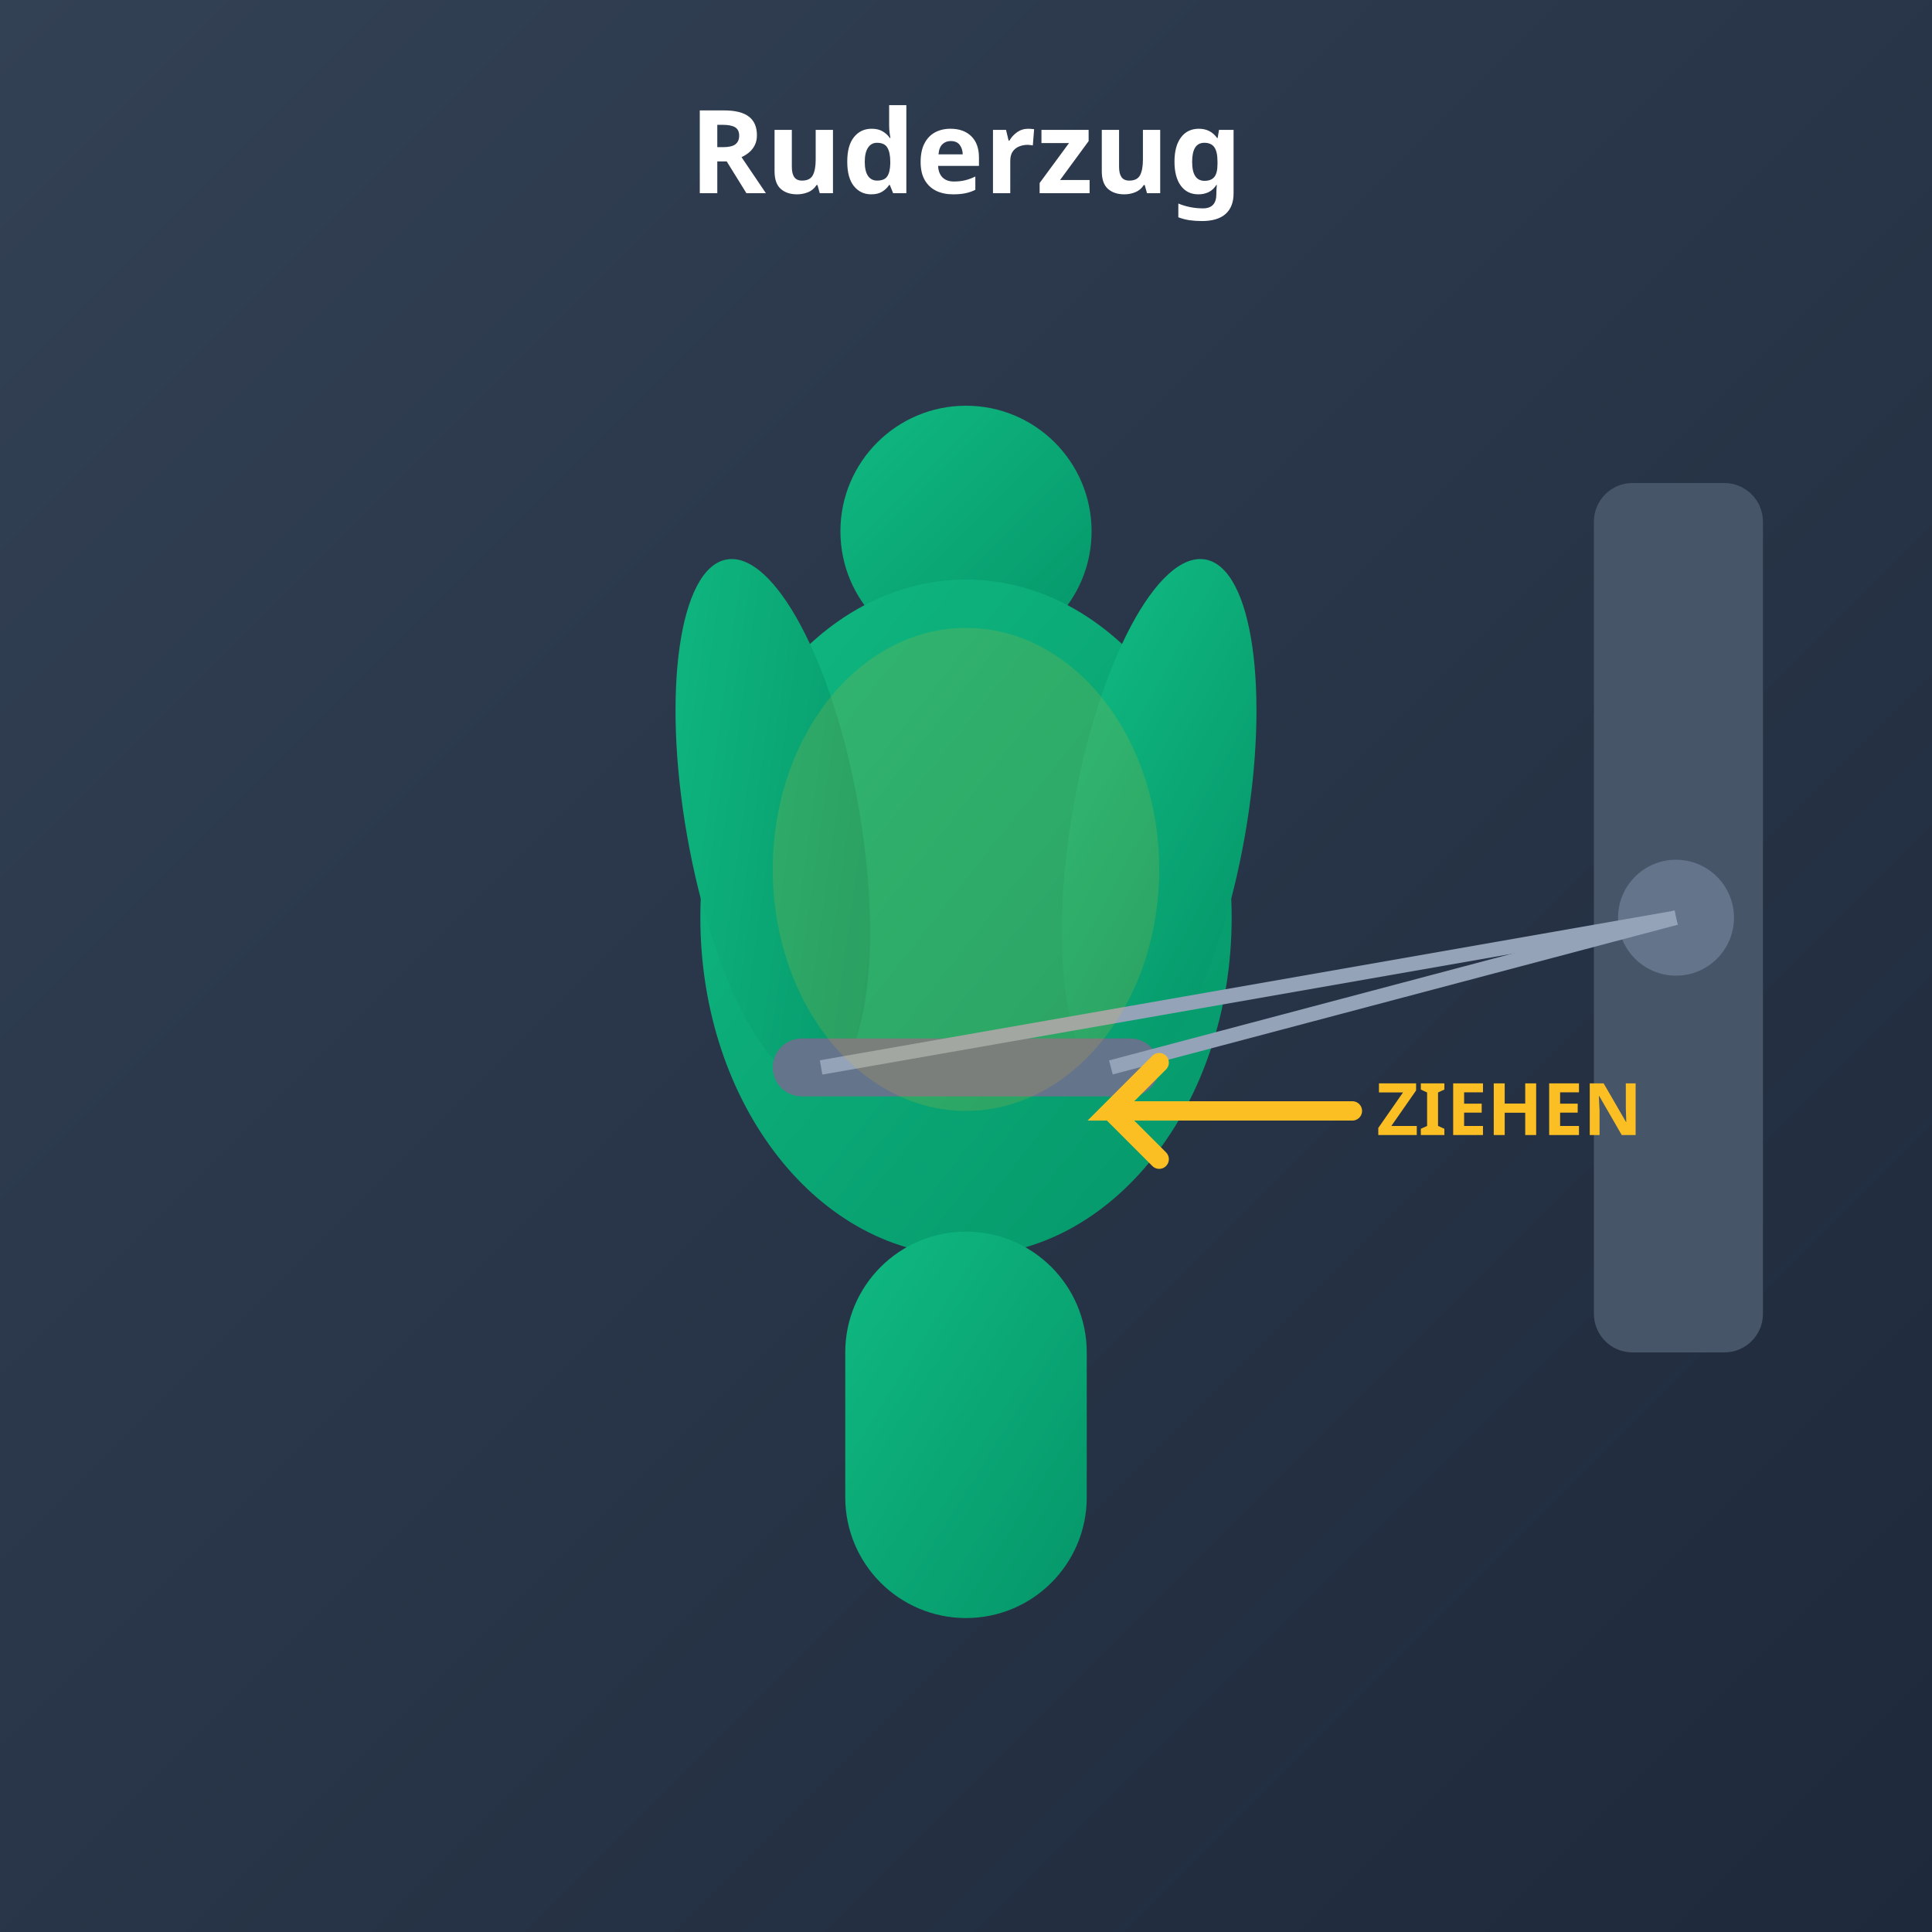
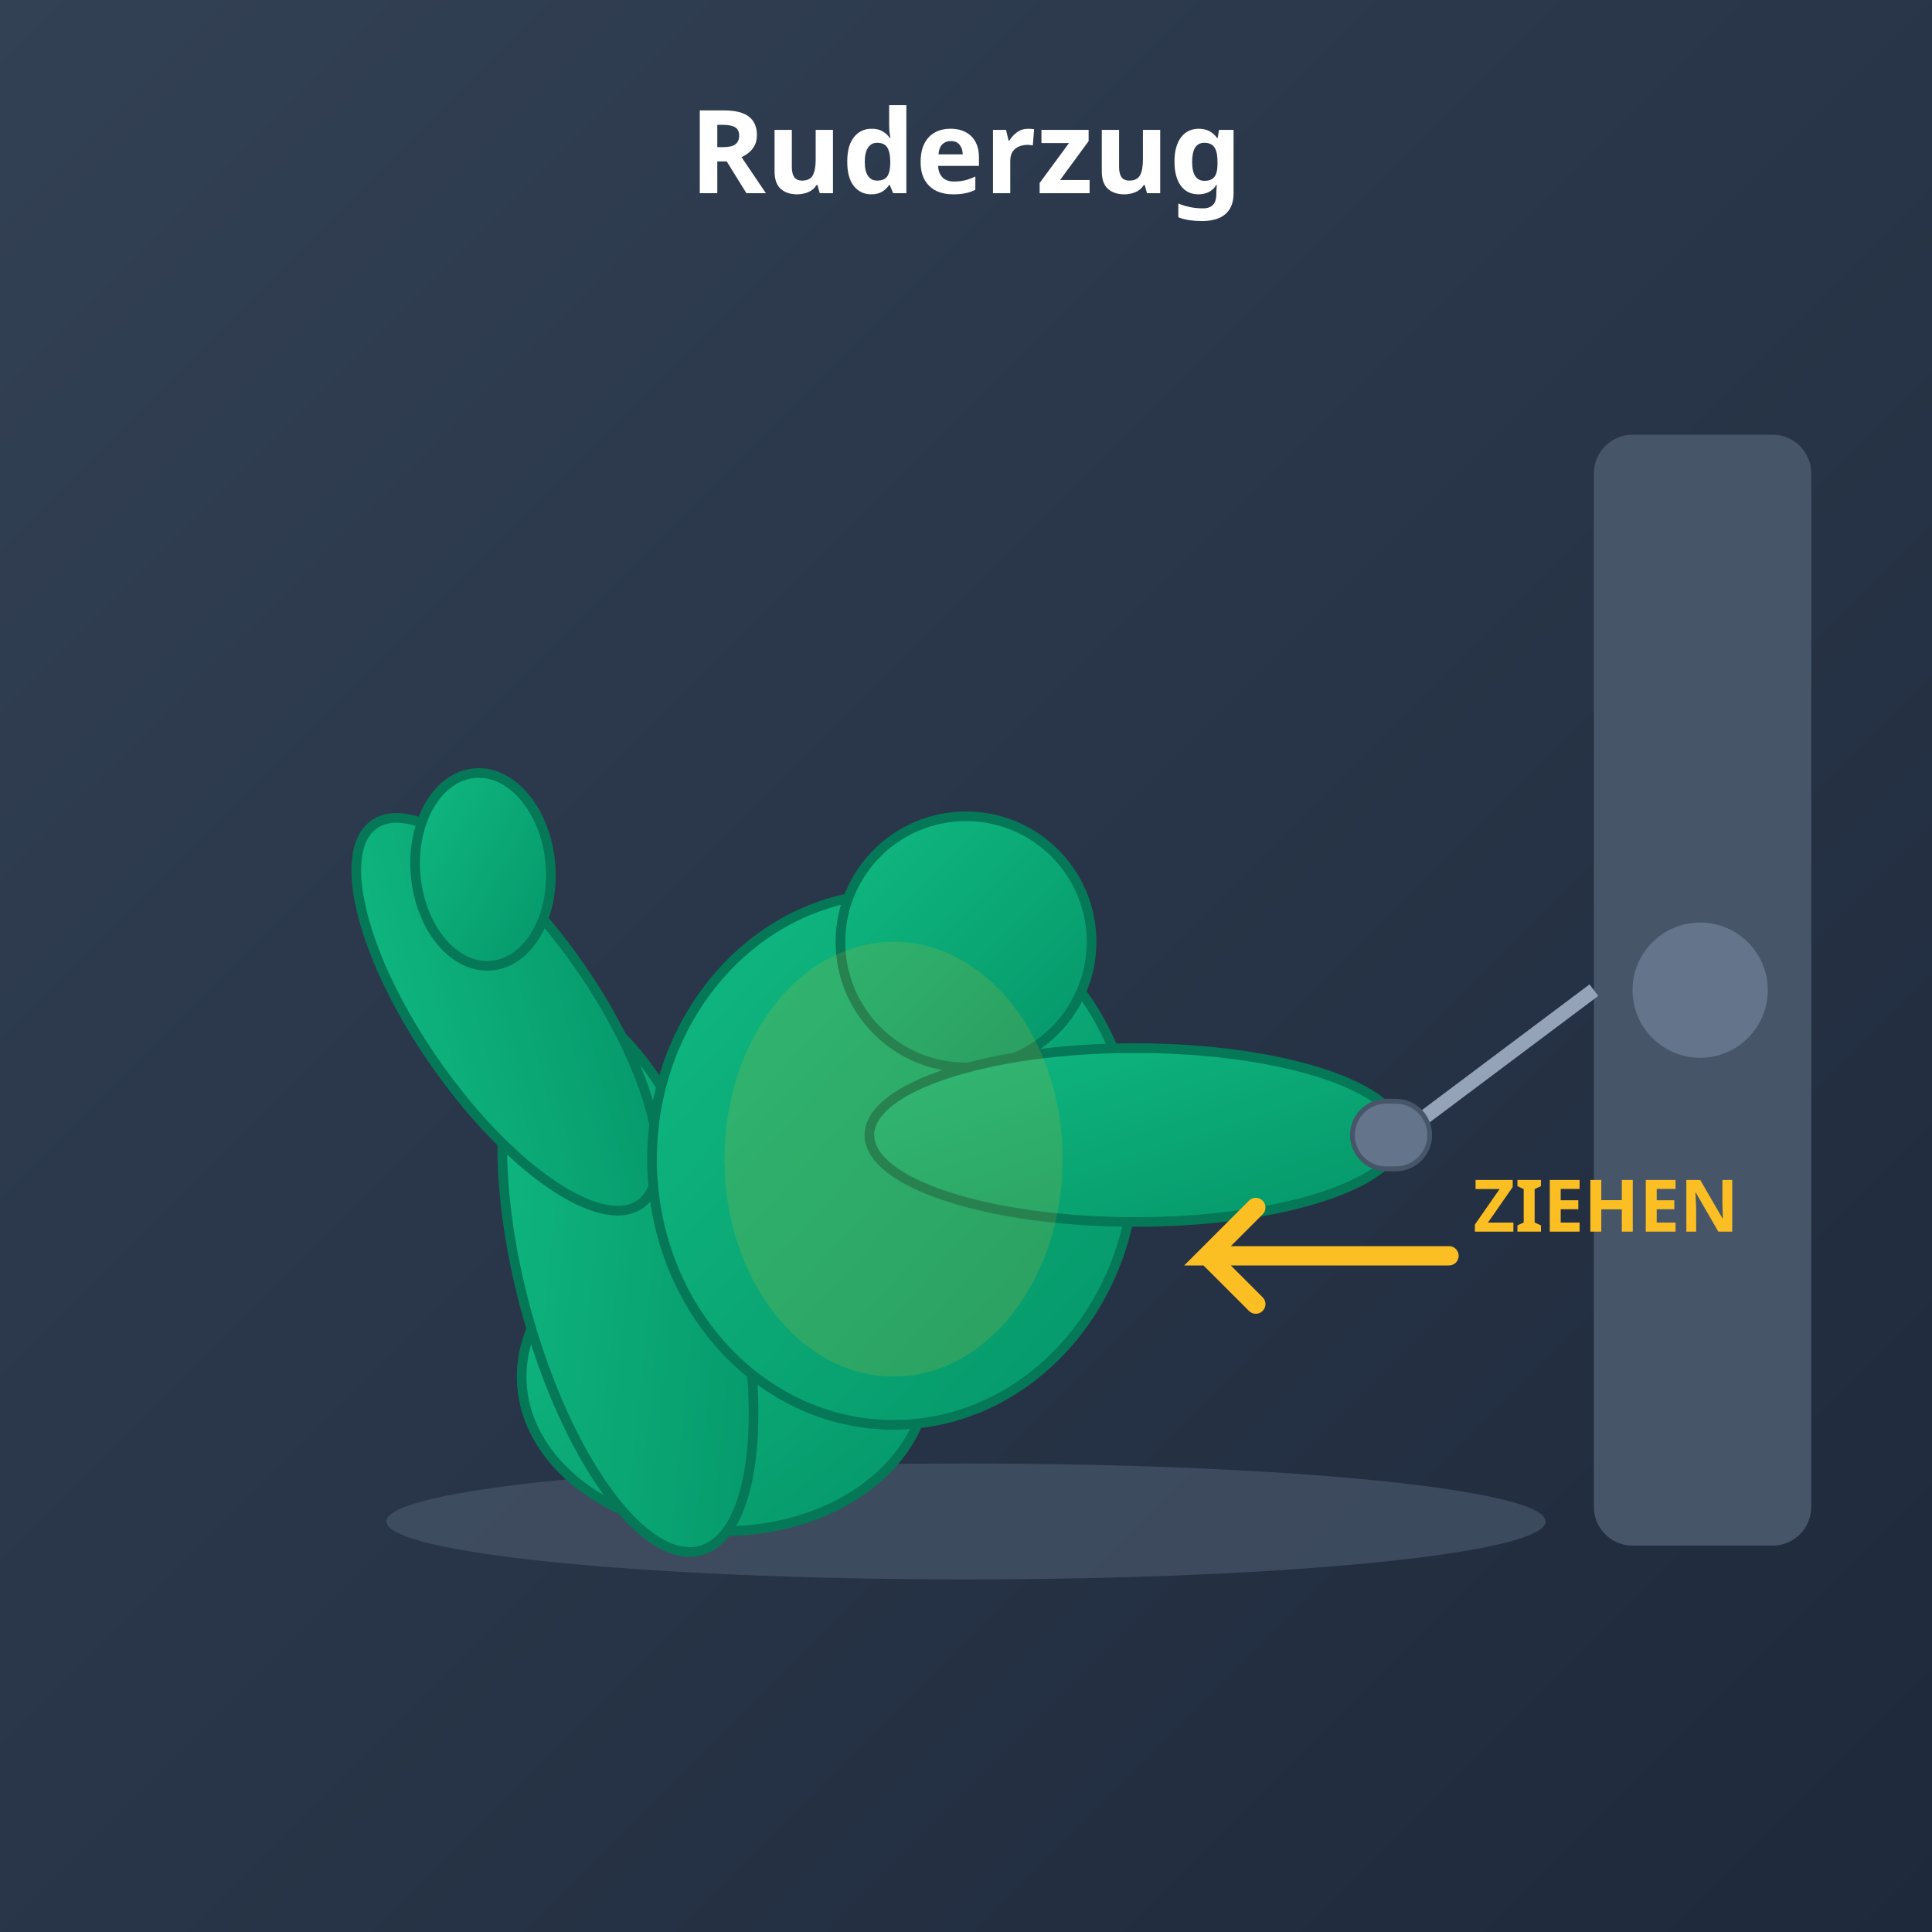
<svg xmlns="http://www.w3.org/2000/svg" width="400" height="400" viewBox="0 0 400 400">
  <defs>
    <linearGradient id="bg6" x1="0%" y1="0%" x2="100%" y2="100%">
      <stop offset="0%" style="stop-color:#334155;stop-opacity:1" />
      <stop offset="100%" style="stop-color:#1e293b;stop-opacity:1" />
    </linearGradient>
    <linearGradient id="body6" x1="0%" y1="0%" x2="100%" y2="100%">
      <stop offset="0%" style="stop-color:#10b981;stop-opacity:1" />
      <stop offset="100%" style="stop-color:#059669;stop-opacity:1" />
    </linearGradient>
  </defs>
  <rect width="400" height="400" fill="url(#bg6)" />
  <text x="200" y="40" font-family="system-ui" font-size="24" font-weight="bold" fill="#ffffff" text-anchor="middle">Ruderzug</text>
-   <rect x="330" y="100" width="35" height="180" rx="8" fill="#475569" />
-   <circle cx="347" cy="190" r="12" fill="#64748b" />
-   <circle cx="200" cy="110" r="26" fill="url(#body6)" />
-   <ellipse cx="200" cy="190" rx="55" ry="70" fill="url(#body6)" />
-   <ellipse cx="160" cy="170" rx="18" ry="55" fill="url(#body6)" transform="rotate(-10 160 170)">
-     <animate attributeName="rx" values="18;24;18" dur="2.5s" repeatCount="indefinite" />
-     <animate attributeName="transform" values="rotate(-10 160 170); rotate(-25 160 170); rotate(-10 160 170)" dur="2.5s" repeatCount="indefinite" />
-     <animateTransform attributeName="transform" type="rotate" values="-10 160 170; -25 160 170; -10 160 170" dur="2.5s" repeatCount="indefinite" additive="sum" />
+   <rect x="330" y="90" width="45" height="230" rx="8" fill="#475569" />
+   <circle cx="352" cy="205" r="14" fill="#64748b" />
+   <ellipse cx="200" cy="315" rx="120" ry="12" fill="#475569" opacity="0.7" />
+   <ellipse cx="150" cy="285" rx="42" ry="32" fill="url(#body6)" stroke="#047857" stroke-width="2" />
+   <g>
+     <ellipse cx="130" cy="265" rx="22" ry="58" fill="url(#body6)" stroke="#047857" stroke-width="2" transform="rotate(-15 130 265)" />
+     <ellipse cx="105" cy="210" rx="18" ry="48" fill="url(#body6)" stroke="#047857" stroke-width="2" transform="rotate(-35 105 210)" />
+     <ellipse cx="100" cy="180" rx="14" ry="20" fill="url(#body6)" stroke="#047857" stroke-width="2" transform="rotate(-5 100 180)" />
+   </g>
+   <ellipse cx="185" cy="240" rx="50" ry="55" fill="url(#body6)" stroke="#047857" stroke-width="2">
+     <animate attributeName="cx" values="185;175;185" dur="2.5s" repeatCount="indefinite" />
+     <animateTransform attributeName="transform" type="rotate" values="0 185 240; -8 175 240; 0 185 240" dur="2.5s" repeatCount="indefinite" additive="sum" />
  </ellipse>
-   <ellipse cx="240" cy="170" rx="18" ry="55" fill="url(#body6)" transform="rotate(10 240 170)">
-     <animate attributeName="rx" values="18;24;18" dur="2.5s" repeatCount="indefinite" />
-     <animate attributeName="transform" values="rotate(10 240 170); rotate(25 240 170); rotate(10 240 170)" dur="2.5s" repeatCount="indefinite" />
-     <animateTransform attributeName="transform" type="rotate" values="10 240 170; 25 240 170; 10 240 170" dur="2.5s" repeatCount="indefinite" additive="sum" />
+   <circle cx="200" cy="195" r="26" fill="url(#body6)" stroke="#047857" stroke-width="2">
+     <animate attributeName="cx" values="200;190;200" dur="2.5s" repeatCount="indefinite" />
+   </circle>
+   <ellipse cx="235" cy="235" rx="55" ry="18" fill="url(#body6)" stroke="#047857" stroke-width="2">
+     <animate attributeName="cx" values="235;185;235" dur="2.5s" repeatCount="indefinite" />
+     <animate attributeName="rx" values="55;35;55" dur="2.5s" repeatCount="indefinite" />
  </ellipse>
-   <rect x="160" y="215" width="80" height="12" rx="6" fill="#64748b">
-     <animate attributeName="x" values="160;140;160" dur="2.5s" repeatCount="indefinite" />
-     <animate attributeName="width" values="80;120;80" dur="2.5s" repeatCount="indefinite" />
+   <line x1="330" y1="205" x2="290" y2="235" stroke="#94a3b8" stroke-width="3">
+     <animate attributeName="x2" values="290;240;290" dur="2.5s" repeatCount="indefinite" />
+   </line>
+   <rect x="280" y="228" width="16" height="14" rx="7" fill="#64748b" stroke="#475569" stroke-width="1">
+     <animate attributeName="x" values="280;230;280" dur="2.5s" repeatCount="indefinite" />
  </rect>
-   <line x1="170" y1="221" x2="347" y2="190" stroke="#94a3b8" stroke-width="3">
-     <animate attributeName="x1" values="170;150;170" dur="2.5s" repeatCount="indefinite" />
-   </line>
-   <line x1="230" y1="221" x2="347" y2="190" stroke="#94a3b8" stroke-width="3">
-     <animate attributeName="x1" values="230;250;230" dur="2.5s" repeatCount="indefinite" />
-   </line>
-   <rect x="175" y="255" width="50" height="80" rx="25" fill="url(#body6)" />
  <g>
-     <path d="M 280 230 L 230 230 L 240 220 M 230 230 L 240 240" stroke="#fbbf24" stroke-width="4" fill="none" stroke-linecap="round">
+     <path d="M 300 260 L 250 260 L 260 250 M 250 260 L 260 270" stroke="#fbbf24" stroke-width="4" fill="none" stroke-linecap="round">
      <animate attributeName="opacity" values="1;0.3;1" dur="2.5s" repeatCount="indefinite" />
    </path>
-     <text x="285" y="235" font-family="system-ui" font-size="15" fill="#fbbf24" font-weight="bold">
+     <text x="305" y="255" font-family="system-ui" font-size="15" fill="#fbbf24" font-weight="bold">
      ZIEHEN
      <animate attributeName="opacity" values="1;0.3;1" dur="2.5s" repeatCount="indefinite" />
    </text>
  </g>
-   <ellipse cx="200" cy="180" rx="40" ry="50" fill="#fbbf24" opacity="0.15">
+   <ellipse cx="185" cy="240" rx="35" ry="45" fill="#fbbf24" opacity="0.15">
    <animate attributeName="opacity" values="0.1;0.25;0.1" dur="2.5s" repeatCount="indefinite" />
  </ellipse>
</svg>
